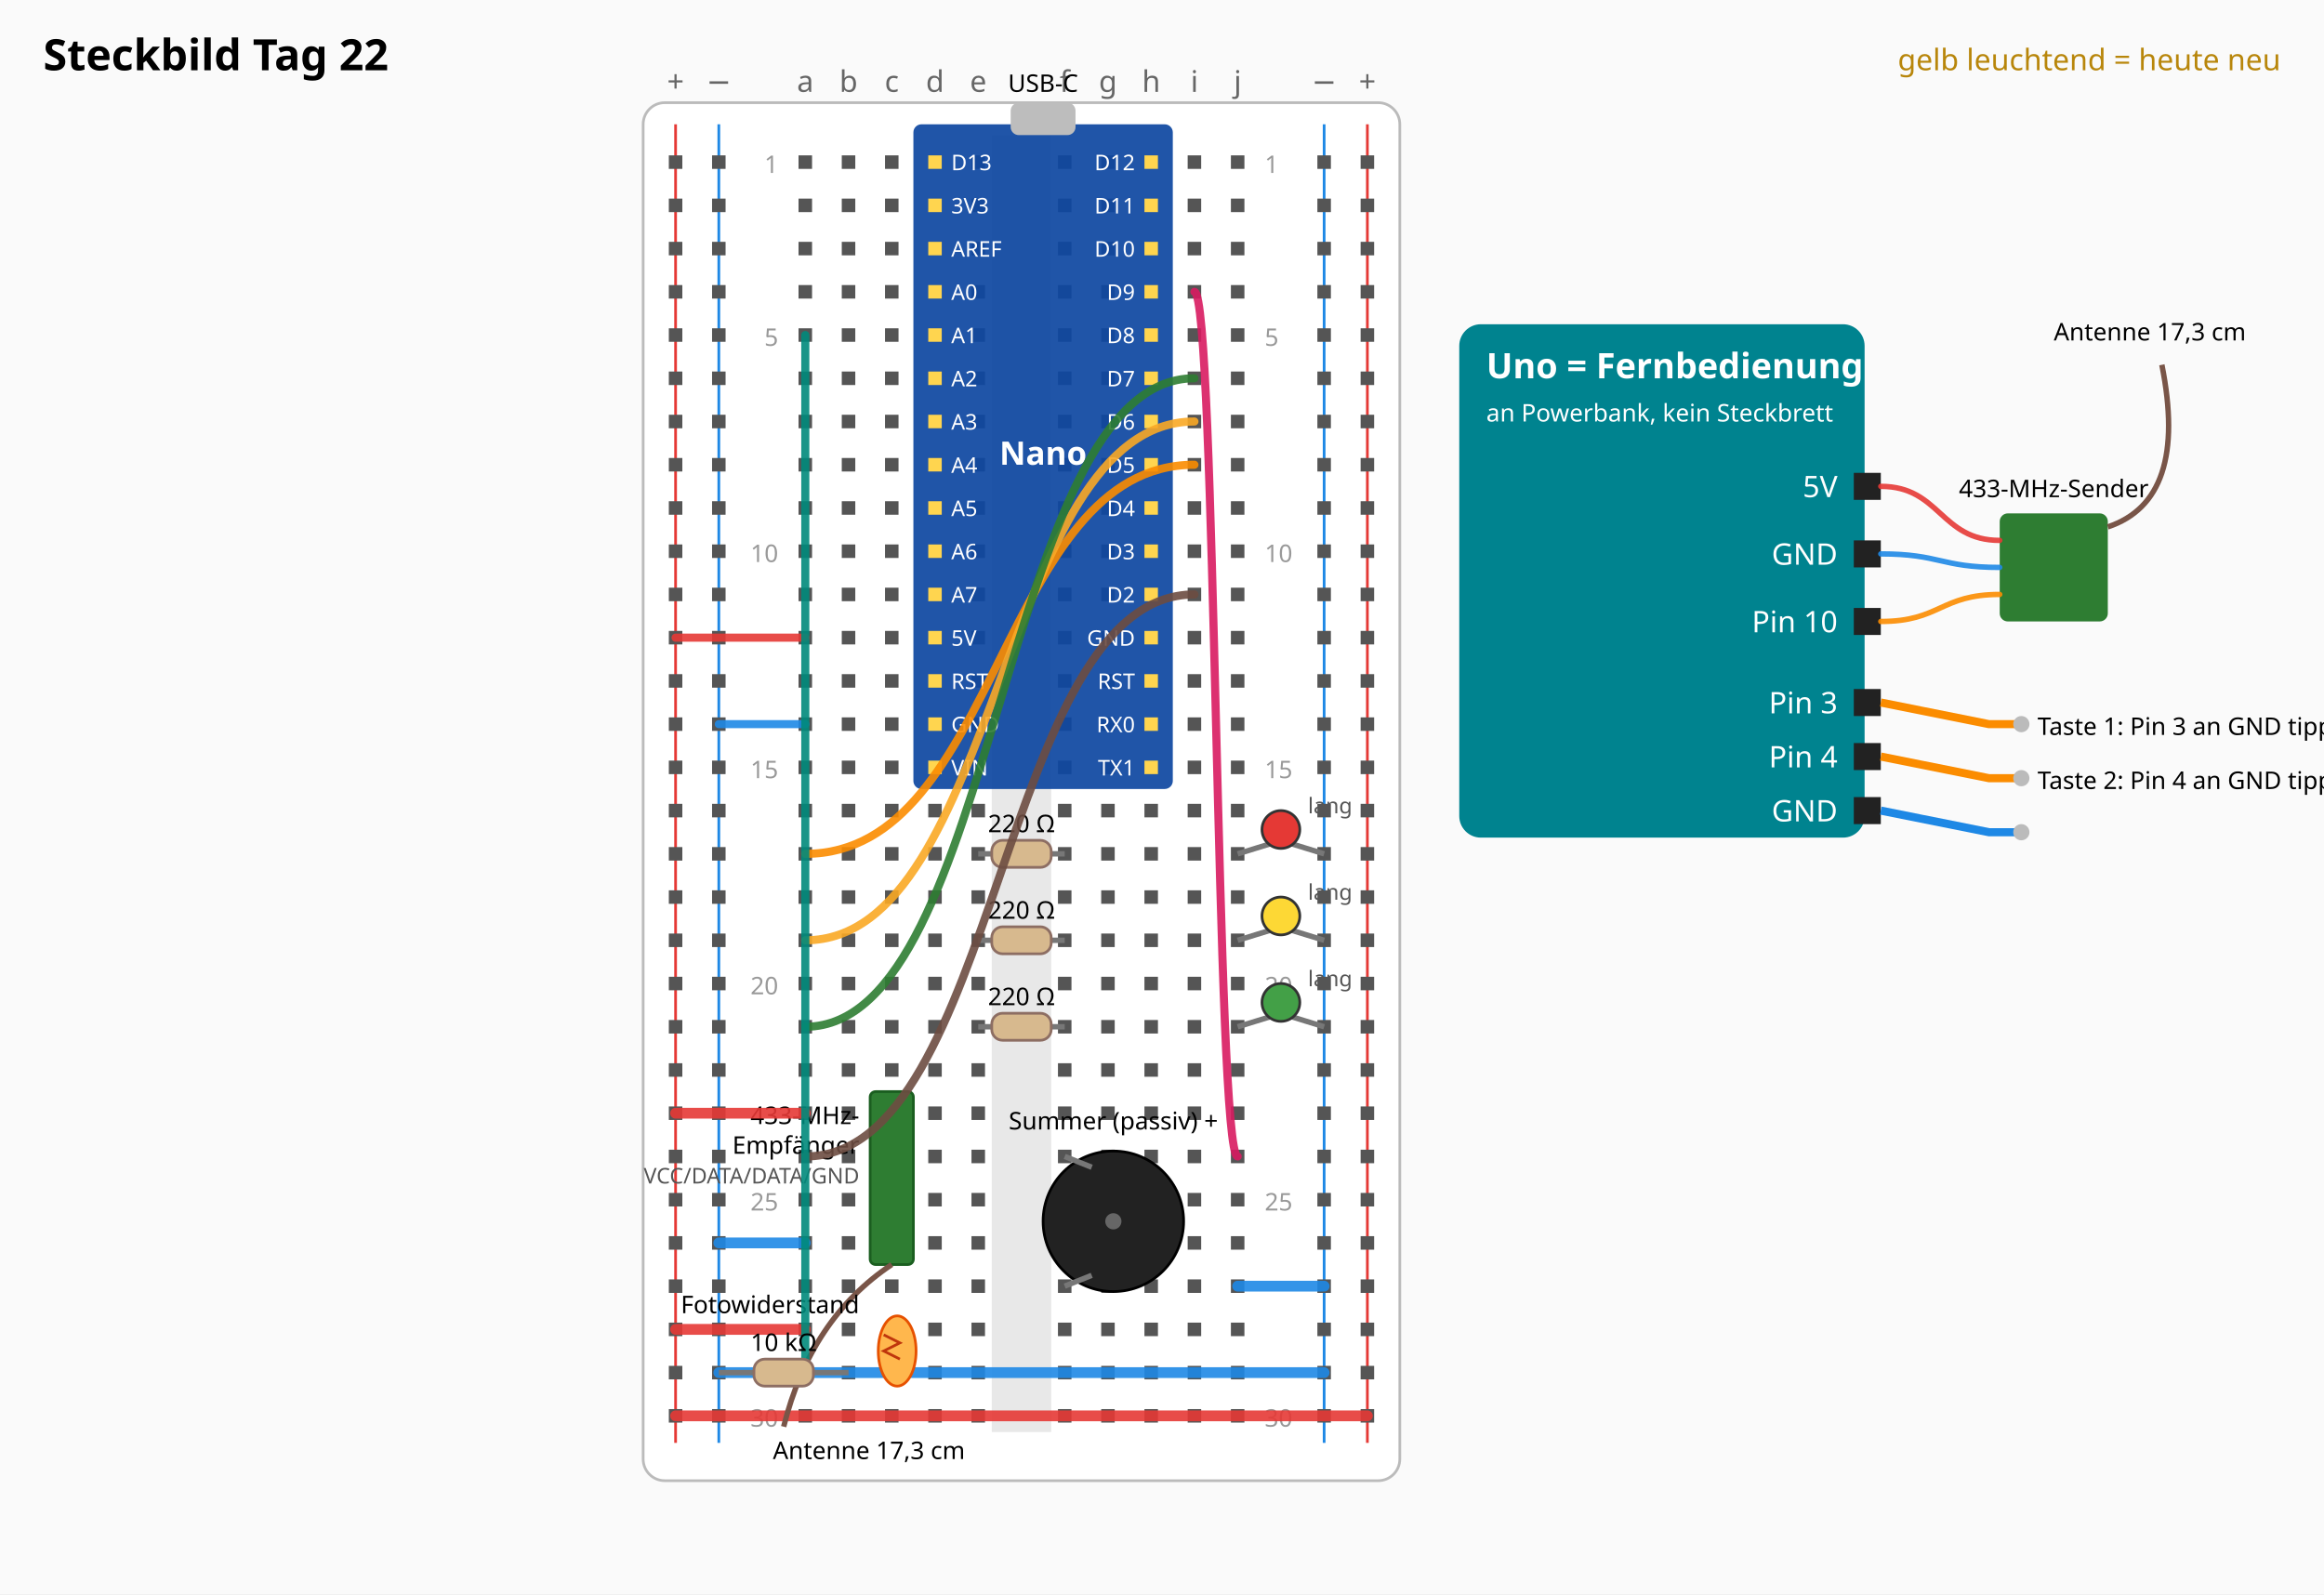
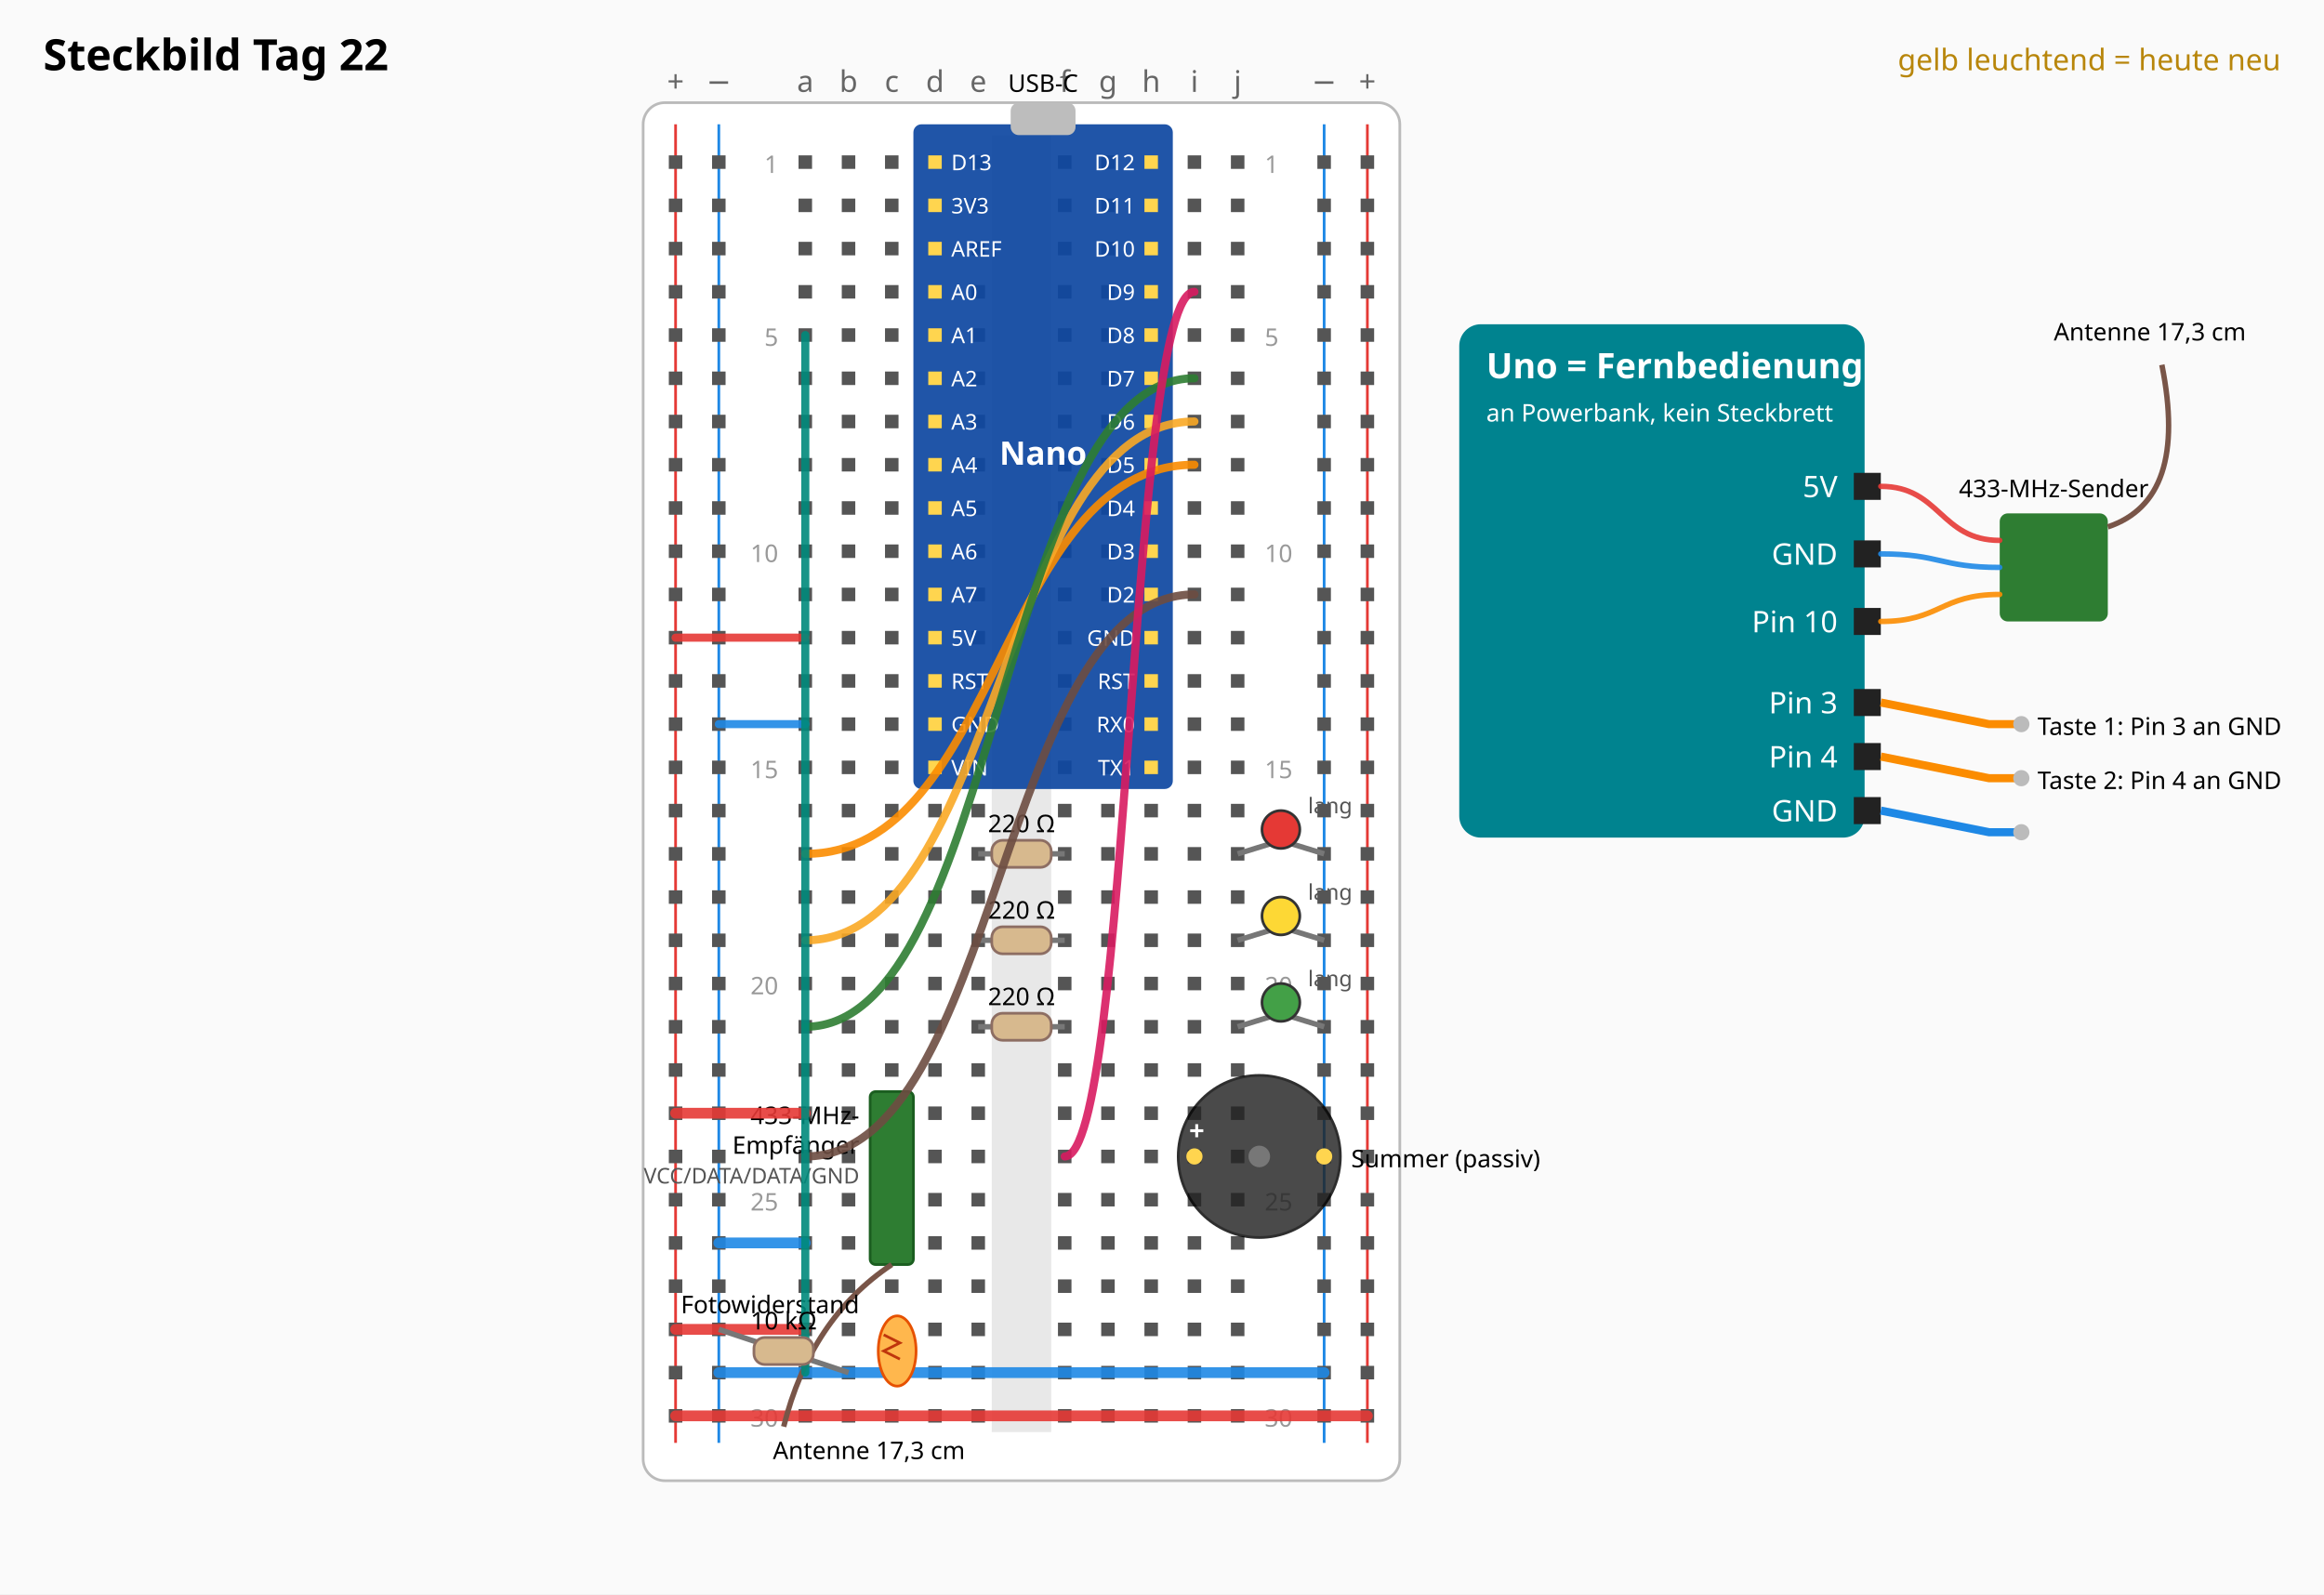
<svg xmlns="http://www.w3.org/2000/svg" viewBox="0 0 860 590" font-family="sans-serif" font-size="11">
  <defs>
    <filter id="glow" filterUnits="userSpaceOnUse" x="0" y="0" width="860" height="590">
      <feDropShadow dx="0" dy="0" stdDeviation="2.5" flood-color="#ffd400" flood-opacity="1" />
    </filter>
  </defs>
  <rect width="860" height="590" fill="#fafafa" />
  <text x="16" y="26" font-size="16" font-weight="bold">Steckbild Tag 22</text>
  <text x="844" y="26" text-anchor="end" fill="#b8860b">gelb leuchtend = heute neu</text>
  <rect x="238" y="38" width="280" height="510" rx="8" fill="#ffffff" stroke="#bbb" />
  <rect x="367" y="50" width="22" height="480" fill="#e8e8e8" />
  <line x1="250" y1="46" x2="250" y2="534" stroke="#e53935" stroke-width="1" />
  <line x1="506" y1="46" x2="506" y2="534" stroke="#e53935" stroke-width="1" />
  <line x1="266" y1="46" x2="266" y2="534" stroke="#1e88e5" stroke-width="1" />
  <line x1="490" y1="46" x2="490" y2="534" stroke="#1e88e5" stroke-width="1" />
  <text x="250" y="34" text-anchor="middle" fill="#666">+</text>
  <rect x="247.5" y="57.5" width="5" height="5" fill="#555" />
  <rect x="247.5" y="73.5" width="5" height="5" fill="#555" />
  <rect x="247.5" y="89.5" width="5" height="5" fill="#555" />
  <rect x="247.5" y="105.5" width="5" height="5" fill="#555" />
  <rect x="247.5" y="121.5" width="5" height="5" fill="#555" />
  <rect x="247.5" y="137.5" width="5" height="5" fill="#555" />
  <rect x="247.5" y="153.5" width="5" height="5" fill="#555" />
  <rect x="247.5" y="169.5" width="5" height="5" fill="#555" />
  <rect x="247.5" y="185.5" width="5" height="5" fill="#555" />
  <rect x="247.5" y="201.5" width="5" height="5" fill="#555" />
  <rect x="247.5" y="217.5" width="5" height="5" fill="#555" />
  <rect x="247.5" y="233.5" width="5" height="5" fill="#555" />
  <rect x="247.5" y="249.5" width="5" height="5" fill="#555" />
  <rect x="247.5" y="265.5" width="5" height="5" fill="#555" />
  <rect x="247.5" y="281.5" width="5" height="5" fill="#555" />
  <rect x="247.5" y="297.5" width="5" height="5" fill="#555" />
  <rect x="247.5" y="313.5" width="5" height="5" fill="#555" />
  <rect x="247.5" y="329.5" width="5" height="5" fill="#555" />
  <rect x="247.5" y="345.5" width="5" height="5" fill="#555" />
  <rect x="247.5" y="361.5" width="5" height="5" fill="#555" />
  <rect x="247.5" y="377.5" width="5" height="5" fill="#555" />
  <rect x="247.5" y="393.5" width="5" height="5" fill="#555" />
  <rect x="247.5" y="409.5" width="5" height="5" fill="#555" />
  <rect x="247.5" y="425.5" width="5" height="5" fill="#555" />
  <rect x="247.5" y="441.5" width="5" height="5" fill="#555" />
  <rect x="247.5" y="457.5" width="5" height="5" fill="#555" />
  <rect x="247.5" y="473.5" width="5" height="5" fill="#555" />
  <rect x="247.5" y="489.5" width="5" height="5" fill="#555" />
  <rect x="247.5" y="505.5" width="5" height="5" fill="#555" />
  <rect x="247.5" y="521.5" width="5" height="5" fill="#555" />
  <text x="266" y="34" text-anchor="middle" fill="#666">−</text>
  <rect x="263.5" y="57.5" width="5" height="5" fill="#555" />
  <rect x="263.5" y="73.5" width="5" height="5" fill="#555" />
  <rect x="263.5" y="89.5" width="5" height="5" fill="#555" />
  <rect x="263.5" y="105.5" width="5" height="5" fill="#555" />
  <rect x="263.5" y="121.5" width="5" height="5" fill="#555" />
  <rect x="263.5" y="137.5" width="5" height="5" fill="#555" />
  <rect x="263.5" y="153.5" width="5" height="5" fill="#555" />
  <rect x="263.5" y="169.5" width="5" height="5" fill="#555" />
  <rect x="263.5" y="185.5" width="5" height="5" fill="#555" />
  <rect x="263.5" y="201.5" width="5" height="5" fill="#555" />
  <rect x="263.5" y="217.5" width="5" height="5" fill="#555" />
  <rect x="263.5" y="233.5" width="5" height="5" fill="#555" />
  <rect x="263.5" y="249.5" width="5" height="5" fill="#555" />
  <rect x="263.5" y="265.5" width="5" height="5" fill="#555" />
  <rect x="263.5" y="281.5" width="5" height="5" fill="#555" />
  <rect x="263.5" y="297.5" width="5" height="5" fill="#555" />
  <rect x="263.5" y="313.5" width="5" height="5" fill="#555" />
  <rect x="263.5" y="329.5" width="5" height="5" fill="#555" />
  <rect x="263.5" y="345.5" width="5" height="5" fill="#555" />
  <rect x="263.5" y="361.5" width="5" height="5" fill="#555" />
  <rect x="263.5" y="377.5" width="5" height="5" fill="#555" />
  <rect x="263.5" y="393.5" width="5" height="5" fill="#555" />
  <rect x="263.5" y="409.5" width="5" height="5" fill="#555" />
  <rect x="263.5" y="425.5" width="5" height="5" fill="#555" />
  <rect x="263.5" y="441.5" width="5" height="5" fill="#555" />
  <rect x="263.5" y="457.5" width="5" height="5" fill="#555" />
  <rect x="263.5" y="473.5" width="5" height="5" fill="#555" />
  <rect x="263.5" y="489.5" width="5" height="5" fill="#555" />
  <rect x="263.5" y="505.5" width="5" height="5" fill="#555" />
  <rect x="263.5" y="521.5" width="5" height="5" fill="#555" />
  <text x="298" y="34" text-anchor="middle" fill="#666">a</text>
  <rect x="295.5" y="57.5" width="5" height="5" fill="#555" />
  <rect x="295.5" y="73.5" width="5" height="5" fill="#555" />
  <rect x="295.5" y="89.5" width="5" height="5" fill="#555" />
  <rect x="295.5" y="105.5" width="5" height="5" fill="#555" />
  <rect x="295.5" y="121.5" width="5" height="5" fill="#555" />
  <rect x="295.5" y="137.5" width="5" height="5" fill="#555" />
  <rect x="295.5" y="153.5" width="5" height="5" fill="#555" />
  <rect x="295.5" y="169.5" width="5" height="5" fill="#555" />
  <rect x="295.5" y="185.5" width="5" height="5" fill="#555" />
  <rect x="295.5" y="201.5" width="5" height="5" fill="#555" />
  <rect x="295.5" y="217.5" width="5" height="5" fill="#555" />
  <rect x="295.5" y="233.5" width="5" height="5" fill="#555" />
  <rect x="295.5" y="249.5" width="5" height="5" fill="#555" />
  <rect x="295.5" y="265.5" width="5" height="5" fill="#555" />
  <rect x="295.5" y="281.5" width="5" height="5" fill="#555" />
  <rect x="295.5" y="297.5" width="5" height="5" fill="#555" />
  <rect x="295.5" y="313.5" width="5" height="5" fill="#555" />
  <rect x="295.5" y="329.5" width="5" height="5" fill="#555" />
  <rect x="295.5" y="345.5" width="5" height="5" fill="#555" />
  <rect x="295.5" y="361.5" width="5" height="5" fill="#555" />
  <rect x="295.5" y="377.5" width="5" height="5" fill="#555" />
  <rect x="295.5" y="393.5" width="5" height="5" fill="#555" />
  <rect x="295.5" y="409.5" width="5" height="5" fill="#555" />
  <rect x="295.5" y="425.5" width="5" height="5" fill="#555" />
  <rect x="295.5" y="441.5" width="5" height="5" fill="#555" />
  <rect x="295.5" y="457.5" width="5" height="5" fill="#555" />
  <rect x="295.5" y="473.5" width="5" height="5" fill="#555" />
  <rect x="295.5" y="489.5" width="5" height="5" fill="#555" />
  <rect x="295.5" y="505.5" width="5" height="5" fill="#555" />
  <rect x="295.5" y="521.5" width="5" height="5" fill="#555" />
  <text x="314" y="34" text-anchor="middle" fill="#666">b</text>
  <rect x="311.5" y="57.5" width="5" height="5" fill="#555" />
  <rect x="311.5" y="73.5" width="5" height="5" fill="#555" />
  <rect x="311.5" y="89.5" width="5" height="5" fill="#555" />
  <rect x="311.5" y="105.5" width="5" height="5" fill="#555" />
  <rect x="311.5" y="121.5" width="5" height="5" fill="#555" />
  <rect x="311.5" y="137.5" width="5" height="5" fill="#555" />
  <rect x="311.5" y="153.5" width="5" height="5" fill="#555" />
  <rect x="311.5" y="169.5" width="5" height="5" fill="#555" />
  <rect x="311.5" y="185.5" width="5" height="5" fill="#555" />
  <rect x="311.5" y="201.5" width="5" height="5" fill="#555" />
  <rect x="311.5" y="217.5" width="5" height="5" fill="#555" />
  <rect x="311.5" y="233.5" width="5" height="5" fill="#555" />
  <rect x="311.5" y="249.5" width="5" height="5" fill="#555" />
  <rect x="311.5" y="265.5" width="5" height="5" fill="#555" />
  <rect x="311.5" y="281.5" width="5" height="5" fill="#555" />
  <rect x="311.5" y="297.5" width="5" height="5" fill="#555" />
  <rect x="311.5" y="313.5" width="5" height="5" fill="#555" />
  <rect x="311.5" y="329.5" width="5" height="5" fill="#555" />
  <rect x="311.5" y="345.5" width="5" height="5" fill="#555" />
  <rect x="311.5" y="361.5" width="5" height="5" fill="#555" />
  <rect x="311.5" y="377.5" width="5" height="5" fill="#555" />
  <rect x="311.5" y="393.5" width="5" height="5" fill="#555" />
  <rect x="311.5" y="409.5" width="5" height="5" fill="#555" />
  <rect x="311.5" y="425.5" width="5" height="5" fill="#555" />
  <rect x="311.5" y="441.5" width="5" height="5" fill="#555" />
  <rect x="311.5" y="457.5" width="5" height="5" fill="#555" />
  <rect x="311.5" y="473.5" width="5" height="5" fill="#555" />
  <rect x="311.5" y="489.5" width="5" height="5" fill="#555" />
  <rect x="311.5" y="505.5" width="5" height="5" fill="#555" />
  <rect x="311.5" y="521.5" width="5" height="5" fill="#555" />
  <text x="330" y="34" text-anchor="middle" fill="#666">c</text>
  <rect x="327.5" y="57.5" width="5" height="5" fill="#555" />
  <rect x="327.5" y="73.5" width="5" height="5" fill="#555" />
  <rect x="327.5" y="89.5" width="5" height="5" fill="#555" />
  <rect x="327.5" y="105.5" width="5" height="5" fill="#555" />
  <rect x="327.5" y="121.5" width="5" height="5" fill="#555" />
  <rect x="327.5" y="137.5" width="5" height="5" fill="#555" />
  <rect x="327.5" y="153.5" width="5" height="5" fill="#555" />
  <rect x="327.5" y="169.5" width="5" height="5" fill="#555" />
  <rect x="327.5" y="185.5" width="5" height="5" fill="#555" />
  <rect x="327.5" y="201.5" width="5" height="5" fill="#555" />
  <rect x="327.5" y="217.5" width="5" height="5" fill="#555" />
  <rect x="327.5" y="233.5" width="5" height="5" fill="#555" />
  <rect x="327.5" y="249.5" width="5" height="5" fill="#555" />
  <rect x="327.5" y="265.5" width="5" height="5" fill="#555" />
  <rect x="327.5" y="281.5" width="5" height="5" fill="#555" />
  <rect x="327.5" y="297.5" width="5" height="5" fill="#555" />
  <rect x="327.5" y="313.5" width="5" height="5" fill="#555" />
  <rect x="327.5" y="329.5" width="5" height="5" fill="#555" />
  <rect x="327.5" y="345.5" width="5" height="5" fill="#555" />
  <rect x="327.5" y="361.5" width="5" height="5" fill="#555" />
  <rect x="327.5" y="377.5" width="5" height="5" fill="#555" />
  <rect x="327.5" y="393.5" width="5" height="5" fill="#555" />
  <rect x="327.5" y="409.5" width="5" height="5" fill="#555" />
  <rect x="327.5" y="425.5" width="5" height="5" fill="#555" />
  <rect x="327.5" y="441.5" width="5" height="5" fill="#555" />
  <rect x="327.5" y="457.5" width="5" height="5" fill="#555" />
  <rect x="327.5" y="473.5" width="5" height="5" fill="#555" />
  <rect x="327.5" y="489.5" width="5" height="5" fill="#555" />
  <rect x="327.5" y="505.5" width="5" height="5" fill="#555" />
  <rect x="327.5" y="521.5" width="5" height="5" fill="#555" />
  <text x="346" y="34" text-anchor="middle" fill="#666">d</text>
  <rect x="343.5" y="57.5" width="5" height="5" fill="#555" />
  <rect x="343.5" y="73.5" width="5" height="5" fill="#555" />
  <rect x="343.5" y="89.5" width="5" height="5" fill="#555" />
  <rect x="343.5" y="105.5" width="5" height="5" fill="#555" />
  <rect x="343.5" y="121.5" width="5" height="5" fill="#555" />
  <rect x="343.5" y="137.5" width="5" height="5" fill="#555" />
  <rect x="343.5" y="153.5" width="5" height="5" fill="#555" />
  <rect x="343.5" y="169.5" width="5" height="5" fill="#555" />
  <rect x="343.5" y="185.5" width="5" height="5" fill="#555" />
  <rect x="343.5" y="201.5" width="5" height="5" fill="#555" />
  <rect x="343.5" y="217.5" width="5" height="5" fill="#555" />
  <rect x="343.5" y="233.5" width="5" height="5" fill="#555" />
  <rect x="343.5" y="249.5" width="5" height="5" fill="#555" />
  <rect x="343.5" y="265.5" width="5" height="5" fill="#555" />
  <rect x="343.5" y="281.5" width="5" height="5" fill="#555" />
  <rect x="343.5" y="297.5" width="5" height="5" fill="#555" />
  <rect x="343.5" y="313.5" width="5" height="5" fill="#555" />
  <rect x="343.5" y="329.5" width="5" height="5" fill="#555" />
  <rect x="343.5" y="345.5" width="5" height="5" fill="#555" />
  <rect x="343.5" y="361.5" width="5" height="5" fill="#555" />
  <rect x="343.5" y="377.5" width="5" height="5" fill="#555" />
  <rect x="343.5" y="393.5" width="5" height="5" fill="#555" />
  <rect x="343.5" y="409.5" width="5" height="5" fill="#555" />
  <rect x="343.5" y="425.5" width="5" height="5" fill="#555" />
  <rect x="343.5" y="441.5" width="5" height="5" fill="#555" />
  <rect x="343.5" y="457.5" width="5" height="5" fill="#555" />
  <rect x="343.5" y="473.5" width="5" height="5" fill="#555" />
  <rect x="343.5" y="489.5" width="5" height="5" fill="#555" />
  <rect x="343.5" y="505.5" width="5" height="5" fill="#555" />
  <rect x="343.5" y="521.5" width="5" height="5" fill="#555" />
  <text x="362" y="34" text-anchor="middle" fill="#666">e</text>
  <rect x="359.5" y="57.5" width="5" height="5" fill="#555" />
  <rect x="359.5" y="73.5" width="5" height="5" fill="#555" />
  <rect x="359.5" y="89.5" width="5" height="5" fill="#555" />
  <rect x="359.5" y="105.5" width="5" height="5" fill="#555" />
  <rect x="359.5" y="121.5" width="5" height="5" fill="#555" />
  <rect x="359.5" y="137.5" width="5" height="5" fill="#555" />
  <rect x="359.5" y="153.5" width="5" height="5" fill="#555" />
  <rect x="359.5" y="169.5" width="5" height="5" fill="#555" />
  <rect x="359.5" y="185.5" width="5" height="5" fill="#555" />
  <rect x="359.5" y="201.5" width="5" height="5" fill="#555" />
  <rect x="359.5" y="217.5" width="5" height="5" fill="#555" />
  <rect x="359.5" y="233.5" width="5" height="5" fill="#555" />
  <rect x="359.5" y="249.5" width="5" height="5" fill="#555" />
  <rect x="359.5" y="265.5" width="5" height="5" fill="#555" />
  <rect x="359.5" y="281.5" width="5" height="5" fill="#555" />
  <rect x="359.5" y="297.5" width="5" height="5" fill="#555" />
  <rect x="359.5" y="313.5" width="5" height="5" fill="#555" />
  <rect x="359.5" y="329.5" width="5" height="5" fill="#555" />
  <rect x="359.5" y="345.5" width="5" height="5" fill="#555" />
  <rect x="359.5" y="361.5" width="5" height="5" fill="#555" />
  <rect x="359.5" y="377.5" width="5" height="5" fill="#555" />
  <rect x="359.5" y="393.5" width="5" height="5" fill="#555" />
  <rect x="359.5" y="409.5" width="5" height="5" fill="#555" />
  <rect x="359.5" y="425.5" width="5" height="5" fill="#555" />
  <rect x="359.5" y="441.5" width="5" height="5" fill="#555" />
  <rect x="359.5" y="457.5" width="5" height="5" fill="#555" />
  <rect x="359.5" y="473.5" width="5" height="5" fill="#555" />
  <rect x="359.5" y="489.5" width="5" height="5" fill="#555" />
  <rect x="359.5" y="505.5" width="5" height="5" fill="#555" />
  <rect x="359.5" y="521.5" width="5" height="5" fill="#555" />
  <text x="394" y="34" text-anchor="middle" fill="#666">f</text>
  <rect x="391.5" y="57.5" width="5" height="5" fill="#555" />
  <rect x="391.5" y="73.5" width="5" height="5" fill="#555" />
  <rect x="391.5" y="89.5" width="5" height="5" fill="#555" />
  <rect x="391.5" y="105.5" width="5" height="5" fill="#555" />
  <rect x="391.5" y="121.5" width="5" height="5" fill="#555" />
  <rect x="391.5" y="137.5" width="5" height="5" fill="#555" />
  <rect x="391.5" y="153.5" width="5" height="5" fill="#555" />
  <rect x="391.5" y="169.5" width="5" height="5" fill="#555" />
  <rect x="391.5" y="185.5" width="5" height="5" fill="#555" />
  <rect x="391.5" y="201.5" width="5" height="5" fill="#555" />
  <rect x="391.5" y="217.5" width="5" height="5" fill="#555" />
  <rect x="391.5" y="233.5" width="5" height="5" fill="#555" />
  <rect x="391.5" y="249.5" width="5" height="5" fill="#555" />
  <rect x="391.5" y="265.5" width="5" height="5" fill="#555" />
  <rect x="391.5" y="281.5" width="5" height="5" fill="#555" />
  <rect x="391.5" y="297.5" width="5" height="5" fill="#555" />
  <rect x="391.5" y="313.5" width="5" height="5" fill="#555" />
  <rect x="391.5" y="329.5" width="5" height="5" fill="#555" />
  <rect x="391.5" y="345.5" width="5" height="5" fill="#555" />
  <rect x="391.5" y="361.5" width="5" height="5" fill="#555" />
  <rect x="391.5" y="377.5" width="5" height="5" fill="#555" />
  <rect x="391.5" y="393.5" width="5" height="5" fill="#555" />
  <rect x="391.5" y="409.5" width="5" height="5" fill="#555" />
  <rect x="391.5" y="425.5" width="5" height="5" fill="#555" />
  <rect x="391.5" y="441.5" width="5" height="5" fill="#555" />
  <rect x="391.5" y="457.5" width="5" height="5" fill="#555" />
  <rect x="391.5" y="473.5" width="5" height="5" fill="#555" />
  <rect x="391.5" y="489.5" width="5" height="5" fill="#555" />
  <rect x="391.5" y="505.5" width="5" height="5" fill="#555" />
  <rect x="391.5" y="521.5" width="5" height="5" fill="#555" />
  <text x="410" y="34" text-anchor="middle" fill="#666">g</text>
  <rect x="407.5" y="57.5" width="5" height="5" fill="#555" />
  <rect x="407.5" y="73.5" width="5" height="5" fill="#555" />
  <rect x="407.5" y="89.5" width="5" height="5" fill="#555" />
  <rect x="407.5" y="105.5" width="5" height="5" fill="#555" />
  <rect x="407.5" y="121.5" width="5" height="5" fill="#555" />
  <rect x="407.5" y="137.5" width="5" height="5" fill="#555" />
  <rect x="407.5" y="153.5" width="5" height="5" fill="#555" />
  <rect x="407.5" y="169.5" width="5" height="5" fill="#555" />
  <rect x="407.5" y="185.5" width="5" height="5" fill="#555" />
  <rect x="407.5" y="201.5" width="5" height="5" fill="#555" />
  <rect x="407.5" y="217.5" width="5" height="5" fill="#555" />
  <rect x="407.5" y="233.5" width="5" height="5" fill="#555" />
  <rect x="407.5" y="249.5" width="5" height="5" fill="#555" />
  <rect x="407.5" y="265.5" width="5" height="5" fill="#555" />
  <rect x="407.5" y="281.5" width="5" height="5" fill="#555" />
  <rect x="407.5" y="297.5" width="5" height="5" fill="#555" />
  <rect x="407.5" y="313.5" width="5" height="5" fill="#555" />
  <rect x="407.5" y="329.5" width="5" height="5" fill="#555" />
  <rect x="407.5" y="345.5" width="5" height="5" fill="#555" />
  <rect x="407.5" y="361.5" width="5" height="5" fill="#555" />
  <rect x="407.5" y="377.5" width="5" height="5" fill="#555" />
  <rect x="407.5" y="393.5" width="5" height="5" fill="#555" />
  <rect x="407.5" y="409.5" width="5" height="5" fill="#555" />
  <rect x="407.5" y="425.5" width="5" height="5" fill="#555" />
  <rect x="407.5" y="441.5" width="5" height="5" fill="#555" />
  <rect x="407.5" y="457.5" width="5" height="5" fill="#555" />
  <rect x="407.5" y="473.5" width="5" height="5" fill="#555" />
  <rect x="407.5" y="489.5" width="5" height="5" fill="#555" />
  <rect x="407.5" y="505.5" width="5" height="5" fill="#555" />
  <rect x="407.5" y="521.5" width="5" height="5" fill="#555" />
  <text x="426" y="34" text-anchor="middle" fill="#666">h</text>
  <rect x="423.5" y="57.5" width="5" height="5" fill="#555" />
  <rect x="423.5" y="73.5" width="5" height="5" fill="#555" />
  <rect x="423.5" y="89.5" width="5" height="5" fill="#555" />
  <rect x="423.5" y="105.5" width="5" height="5" fill="#555" />
  <rect x="423.5" y="121.5" width="5" height="5" fill="#555" />
  <rect x="423.5" y="137.5" width="5" height="5" fill="#555" />
  <rect x="423.5" y="153.5" width="5" height="5" fill="#555" />
  <rect x="423.5" y="169.5" width="5" height="5" fill="#555" />
  <rect x="423.5" y="185.5" width="5" height="5" fill="#555" />
  <rect x="423.5" y="201.5" width="5" height="5" fill="#555" />
  <rect x="423.5" y="217.5" width="5" height="5" fill="#555" />
  <rect x="423.5" y="233.5" width="5" height="5" fill="#555" />
  <rect x="423.5" y="249.5" width="5" height="5" fill="#555" />
  <rect x="423.5" y="265.5" width="5" height="5" fill="#555" />
  <rect x="423.5" y="281.5" width="5" height="5" fill="#555" />
  <rect x="423.5" y="297.5" width="5" height="5" fill="#555" />
  <rect x="423.5" y="313.5" width="5" height="5" fill="#555" />
  <rect x="423.5" y="329.5" width="5" height="5" fill="#555" />
  <rect x="423.5" y="345.5" width="5" height="5" fill="#555" />
  <rect x="423.5" y="361.5" width="5" height="5" fill="#555" />
  <rect x="423.5" y="377.5" width="5" height="5" fill="#555" />
  <rect x="423.5" y="393.5" width="5" height="5" fill="#555" />
  <rect x="423.5" y="409.5" width="5" height="5" fill="#555" />
  <rect x="423.5" y="425.5" width="5" height="5" fill="#555" />
  <rect x="423.5" y="441.5" width="5" height="5" fill="#555" />
  <rect x="423.5" y="457.5" width="5" height="5" fill="#555" />
  <rect x="423.5" y="473.5" width="5" height="5" fill="#555" />
  <rect x="423.5" y="489.5" width="5" height="5" fill="#555" />
  <rect x="423.5" y="505.5" width="5" height="5" fill="#555" />
  <rect x="423.5" y="521.5" width="5" height="5" fill="#555" />
  <text x="442" y="34" text-anchor="middle" fill="#666">i</text>
  <rect x="439.5" y="57.5" width="5" height="5" fill="#555" />
  <rect x="439.5" y="73.5" width="5" height="5" fill="#555" />
  <rect x="439.5" y="89.5" width="5" height="5" fill="#555" />
  <rect x="439.5" y="105.5" width="5" height="5" fill="#555" />
  <rect x="439.5" y="121.5" width="5" height="5" fill="#555" />
  <rect x="439.5" y="137.5" width="5" height="5" fill="#555" />
  <rect x="439.5" y="153.5" width="5" height="5" fill="#555" />
  <rect x="439.5" y="169.5" width="5" height="5" fill="#555" />
  <rect x="439.5" y="185.5" width="5" height="5" fill="#555" />
  <rect x="439.5" y="201.5" width="5" height="5" fill="#555" />
  <rect x="439.5" y="217.5" width="5" height="5" fill="#555" />
  <rect x="439.5" y="233.5" width="5" height="5" fill="#555" />
  <rect x="439.5" y="249.5" width="5" height="5" fill="#555" />
  <rect x="439.5" y="265.5" width="5" height="5" fill="#555" />
  <rect x="439.5" y="281.5" width="5" height="5" fill="#555" />
  <rect x="439.5" y="297.5" width="5" height="5" fill="#555" />
  <rect x="439.5" y="313.5" width="5" height="5" fill="#555" />
  <rect x="439.5" y="329.5" width="5" height="5" fill="#555" />
  <rect x="439.5" y="345.5" width="5" height="5" fill="#555" />
  <rect x="439.5" y="361.5" width="5" height="5" fill="#555" />
  <rect x="439.5" y="377.5" width="5" height="5" fill="#555" />
  <rect x="439.5" y="393.5" width="5" height="5" fill="#555" />
  <rect x="439.5" y="409.5" width="5" height="5" fill="#555" />
  <rect x="439.5" y="425.5" width="5" height="5" fill="#555" />
  <rect x="439.5" y="441.5" width="5" height="5" fill="#555" />
  <rect x="439.5" y="457.5" width="5" height="5" fill="#555" />
  <rect x="439.5" y="473.5" width="5" height="5" fill="#555" />
  <rect x="439.5" y="489.5" width="5" height="5" fill="#555" />
  <rect x="439.5" y="505.5" width="5" height="5" fill="#555" />
  <rect x="439.5" y="521.5" width="5" height="5" fill="#555" />
  <text x="458" y="34" text-anchor="middle" fill="#666">j</text>
  <rect x="455.5" y="57.5" width="5" height="5" fill="#555" />
  <rect x="455.5" y="73.5" width="5" height="5" fill="#555" />
  <rect x="455.5" y="89.5" width="5" height="5" fill="#555" />
  <rect x="455.5" y="105.5" width="5" height="5" fill="#555" />
  <rect x="455.5" y="121.5" width="5" height="5" fill="#555" />
  <rect x="455.5" y="137.5" width="5" height="5" fill="#555" />
  <rect x="455.5" y="153.5" width="5" height="5" fill="#555" />
  <rect x="455.5" y="169.5" width="5" height="5" fill="#555" />
  <rect x="455.5" y="185.5" width="5" height="5" fill="#555" />
  <rect x="455.5" y="201.5" width="5" height="5" fill="#555" />
  <rect x="455.5" y="217.5" width="5" height="5" fill="#555" />
  <rect x="455.5" y="233.5" width="5" height="5" fill="#555" />
  <rect x="455.5" y="249.5" width="5" height="5" fill="#555" />
  <rect x="455.5" y="265.5" width="5" height="5" fill="#555" />
  <rect x="455.5" y="281.5" width="5" height="5" fill="#555" />
  <rect x="455.5" y="297.5" width="5" height="5" fill="#555" />
  <rect x="455.5" y="313.5" width="5" height="5" fill="#555" />
  <rect x="455.5" y="329.5" width="5" height="5" fill="#555" />
  <rect x="455.5" y="345.5" width="5" height="5" fill="#555" />
  <rect x="455.5" y="361.5" width="5" height="5" fill="#555" />
  <rect x="455.5" y="377.5" width="5" height="5" fill="#555" />
  <rect x="455.5" y="393.5" width="5" height="5" fill="#555" />
  <rect x="455.5" y="409.5" width="5" height="5" fill="#555" />
  <rect x="455.5" y="425.5" width="5" height="5" fill="#555" />
  <rect x="455.5" y="441.5" width="5" height="5" fill="#555" />
  <rect x="455.5" y="457.5" width="5" height="5" fill="#555" />
  <rect x="455.5" y="473.5" width="5" height="5" fill="#555" />
  <rect x="455.5" y="489.5" width="5" height="5" fill="#555" />
  <rect x="455.5" y="505.5" width="5" height="5" fill="#555" />
  <rect x="455.5" y="521.5" width="5" height="5" fill="#555" />
  <text x="490" y="34" text-anchor="middle" fill="#666">−</text>
  <rect x="487.5" y="57.5" width="5" height="5" fill="#555" />
  <rect x="487.5" y="73.5" width="5" height="5" fill="#555" />
  <rect x="487.5" y="89.5" width="5" height="5" fill="#555" />
  <rect x="487.5" y="105.5" width="5" height="5" fill="#555" />
  <rect x="487.5" y="121.5" width="5" height="5" fill="#555" />
  <rect x="487.5" y="137.5" width="5" height="5" fill="#555" />
  <rect x="487.5" y="153.5" width="5" height="5" fill="#555" />
  <rect x="487.5" y="169.5" width="5" height="5" fill="#555" />
  <rect x="487.5" y="185.5" width="5" height="5" fill="#555" />
  <rect x="487.5" y="201.5" width="5" height="5" fill="#555" />
  <rect x="487.5" y="217.5" width="5" height="5" fill="#555" />
  <rect x="487.5" y="233.5" width="5" height="5" fill="#555" />
  <rect x="487.5" y="249.5" width="5" height="5" fill="#555" />
  <rect x="487.5" y="265.5" width="5" height="5" fill="#555" />
  <rect x="487.5" y="281.5" width="5" height="5" fill="#555" />
  <rect x="487.5" y="297.5" width="5" height="5" fill="#555" />
  <rect x="487.5" y="313.5" width="5" height="5" fill="#555" />
  <rect x="487.5" y="329.5" width="5" height="5" fill="#555" />
  <rect x="487.5" y="345.5" width="5" height="5" fill="#555" />
  <rect x="487.5" y="361.5" width="5" height="5" fill="#555" />
  <rect x="487.5" y="377.5" width="5" height="5" fill="#555" />
  <rect x="487.5" y="393.5" width="5" height="5" fill="#555" />
  <rect x="487.5" y="409.5" width="5" height="5" fill="#555" />
  <rect x="487.5" y="425.5" width="5" height="5" fill="#555" />
  <rect x="487.5" y="441.5" width="5" height="5" fill="#555" />
  <rect x="487.5" y="457.5" width="5" height="5" fill="#555" />
  <rect x="487.5" y="473.5" width="5" height="5" fill="#555" />
  <rect x="487.5" y="489.5" width="5" height="5" fill="#555" />
  <rect x="487.5" y="505.5" width="5" height="5" fill="#555" />
  <rect x="487.5" y="521.5" width="5" height="5" fill="#555" />
  <text x="506" y="34" text-anchor="middle" fill="#666">+</text>
  <rect x="503.5" y="57.5" width="5" height="5" fill="#555" />
  <rect x="503.5" y="73.5" width="5" height="5" fill="#555" />
  <rect x="503.5" y="89.5" width="5" height="5" fill="#555" />
  <rect x="503.5" y="105.5" width="5" height="5" fill="#555" />
  <rect x="503.5" y="121.5" width="5" height="5" fill="#555" />
  <rect x="503.5" y="137.5" width="5" height="5" fill="#555" />
  <rect x="503.5" y="153.5" width="5" height="5" fill="#555" />
  <rect x="503.5" y="169.5" width="5" height="5" fill="#555" />
  <rect x="503.5" y="185.5" width="5" height="5" fill="#555" />
  <rect x="503.5" y="201.5" width="5" height="5" fill="#555" />
  <rect x="503.5" y="217.5" width="5" height="5" fill="#555" />
  <rect x="503.5" y="233.5" width="5" height="5" fill="#555" />
  <rect x="503.5" y="249.5" width="5" height="5" fill="#555" />
  <rect x="503.5" y="265.5" width="5" height="5" fill="#555" />
  <rect x="503.5" y="281.5" width="5" height="5" fill="#555" />
  <rect x="503.5" y="297.5" width="5" height="5" fill="#555" />
  <rect x="503.5" y="313.5" width="5" height="5" fill="#555" />
  <rect x="503.5" y="329.5" width="5" height="5" fill="#555" />
  <rect x="503.5" y="345.5" width="5" height="5" fill="#555" />
  <rect x="503.5" y="361.5" width="5" height="5" fill="#555" />
  <rect x="503.5" y="377.5" width="5" height="5" fill="#555" />
  <rect x="503.5" y="393.5" width="5" height="5" fill="#555" />
  <rect x="503.5" y="409.5" width="5" height="5" fill="#555" />
  <rect x="503.5" y="425.5" width="5" height="5" fill="#555" />
  <rect x="503.5" y="441.5" width="5" height="5" fill="#555" />
  <rect x="503.5" y="457.5" width="5" height="5" fill="#555" />
  <rect x="503.5" y="473.5" width="5" height="5" fill="#555" />
  <rect x="503.5" y="489.5" width="5" height="5" fill="#555" />
  <rect x="503.5" y="505.5" width="5" height="5" fill="#555" />
  <rect x="503.5" y="521.5" width="5" height="5" fill="#555" />
  <text x="288" y="64" text-anchor="end" fill="#999" font-size="9">1</text>
  <text x="468" y="64" fill="#999" font-size="9">1</text>
  <text x="288" y="128" text-anchor="end" fill="#999" font-size="9">5</text>
  <text x="468" y="128" fill="#999" font-size="9">5</text>
  <text x="288" y="208" text-anchor="end" fill="#999" font-size="9">10</text>
  <text x="468" y="208" fill="#999" font-size="9">10</text>
  <text x="288" y="288" text-anchor="end" fill="#999" font-size="9">15</text>
  <text x="468" y="288" fill="#999" font-size="9">15</text>
  <text x="288" y="368" text-anchor="end" fill="#999" font-size="9">20</text>
  <text x="468" y="368" fill="#999" font-size="9">20</text>
  <text x="288" y="448" text-anchor="end" fill="#999" font-size="9">25</text>
  <text x="468" y="448" fill="#999" font-size="9">25</text>
  <text x="288" y="528" text-anchor="end" fill="#999" font-size="9">30</text>
  <text x="468" y="528" fill="#999" font-size="9">30</text>
  <rect x="338" y="46" width="96" height="246" rx="3" fill="#0d47a1" opacity="0.92" />
  <rect x="374.0" y="38" width="24" height="12" rx="3" fill="#bdbdbd" />
  <text x="386.0" y="172.0" text-anchor="middle" fill="#fff" font-size="12" font-weight="bold">Nano</text>
  <text x="386.0" y="34" text-anchor="middle" font-size="9">USB-C</text>
  <text x="352" y="63" fill="#fff" font-size="8">D13</text>
  <text x="420" y="63" fill="#fff" font-size="8" text-anchor="end">D12</text>
  <rect x="343.5" y="57.5" width="5" height="5" fill="#ffd54f" />
  <rect x="423.5" y="57.5" width="5" height="5" fill="#ffd54f" />
  <text x="352" y="79" fill="#fff" font-size="8">3V3</text>
  <text x="420" y="79" fill="#fff" font-size="8" text-anchor="end">D11</text>
  <rect x="343.5" y="73.5" width="5" height="5" fill="#ffd54f" />
  <rect x="423.5" y="73.5" width="5" height="5" fill="#ffd54f" />
  <text x="352" y="95" fill="#fff" font-size="8">AREF</text>
  <text x="420" y="95" fill="#fff" font-size="8" text-anchor="end">D10</text>
  <rect x="343.5" y="89.5" width="5" height="5" fill="#ffd54f" />
  <rect x="423.5" y="89.5" width="5" height="5" fill="#ffd54f" />
  <text x="352" y="111" fill="#fff" font-size="8">A0</text>
  <text x="420" y="111" fill="#fff" font-size="8" text-anchor="end">D9</text>
  <rect x="343.5" y="105.5" width="5" height="5" fill="#ffd54f" />
  <rect x="423.5" y="105.5" width="5" height="5" fill="#ffd54f" />
  <text x="352" y="127" fill="#fff" font-size="8">A1</text>
  <text x="420" y="127" fill="#fff" font-size="8" text-anchor="end">D8</text>
  <rect x="343.5" y="121.5" width="5" height="5" fill="#ffd54f" />
  <rect x="423.5" y="121.5" width="5" height="5" fill="#ffd54f" />
  <text x="352" y="143" fill="#fff" font-size="8">A2</text>
  <text x="420" y="143" fill="#fff" font-size="8" text-anchor="end">D7</text>
  <rect x="343.5" y="137.5" width="5" height="5" fill="#ffd54f" />
  <rect x="423.5" y="137.5" width="5" height="5" fill="#ffd54f" />
  <text x="352" y="159" fill="#fff" font-size="8">A3</text>
  <text x="420" y="159" fill="#fff" font-size="8" text-anchor="end">D6</text>
  <rect x="343.5" y="153.5" width="5" height="5" fill="#ffd54f" />
  <rect x="423.5" y="153.5" width="5" height="5" fill="#ffd54f" />
  <text x="352" y="175" fill="#fff" font-size="8">A4</text>
  <text x="420" y="175" fill="#fff" font-size="8" text-anchor="end">D5</text>
  <rect x="343.5" y="169.5" width="5" height="5" fill="#ffd54f" />
  <rect x="423.5" y="169.5" width="5" height="5" fill="#ffd54f" />
  <text x="352" y="191" fill="#fff" font-size="8">A5</text>
  <text x="420" y="191" fill="#fff" font-size="8" text-anchor="end">D4</text>
  <rect x="343.5" y="185.5" width="5" height="5" fill="#ffd54f" />
  <rect x="423.5" y="185.5" width="5" height="5" fill="#ffd54f" />
  <text x="352" y="207" fill="#fff" font-size="8">A6</text>
  <text x="420" y="207" fill="#fff" font-size="8" text-anchor="end">D3</text>
  <rect x="343.5" y="201.5" width="5" height="5" fill="#ffd54f" />
  <rect x="423.5" y="201.5" width="5" height="5" fill="#ffd54f" />
  <text x="352" y="223" fill="#fff" font-size="8">A7</text>
  <text x="420" y="223" fill="#fff" font-size="8" text-anchor="end">D2</text>
  <rect x="343.5" y="217.5" width="5" height="5" fill="#ffd54f" />
  <rect x="423.5" y="217.5" width="5" height="5" fill="#ffd54f" />
  <text x="352" y="239" fill="#fff" font-size="8">5V</text>
  <text x="420" y="239" fill="#fff" font-size="8" text-anchor="end">GND</text>
  <rect x="343.5" y="233.5" width="5" height="5" fill="#ffd54f" />
  <rect x="423.5" y="233.5" width="5" height="5" fill="#ffd54f" />
  <text x="352" y="255" fill="#fff" font-size="8">RST</text>
  <text x="420" y="255" fill="#fff" font-size="8" text-anchor="end">RST</text>
  <rect x="343.5" y="249.5" width="5" height="5" fill="#ffd54f" />
  <rect x="423.5" y="249.5" width="5" height="5" fill="#ffd54f" />
  <text x="352" y="271" fill="#fff" font-size="8">GND</text>
  <text x="420" y="271" fill="#fff" font-size="8" text-anchor="end">RX0</text>
  <rect x="343.5" y="265.5" width="5" height="5" fill="#ffd54f" />
  <rect x="423.5" y="265.5" width="5" height="5" fill="#ffd54f" />
  <text x="352" y="287" fill="#fff" font-size="8">VIN</text>
  <text x="420" y="287" fill="#fff" font-size="8" text-anchor="end">TX1</text>
  <rect x="343.5" y="281.5" width="5" height="5" fill="#ffd54f" />
  <rect x="423.5" y="281.5" width="5" height="5" fill="#ffd54f" />
  <path d="M298,236 C274.0,236 274.0,236 250,236" fill="none" stroke="#e53935" stroke-width="3" stroke-linecap="round" opacity="0.9" />
  <path d="M298,268 C282.0,268 282.0,268 266,268" fill="none" stroke="#1e88e5" stroke-width="3" stroke-linecap="round" opacity="0.9" />
  <path d="M250,524 C378.0,524 378.0,524 506,524" fill="none" stroke="#e53935" stroke-width="4" stroke-linecap="round" opacity="0.9" />
  <path d="M266,508 C378.0,508 378.0,508 490,508" fill="none" stroke="#1e88e5" stroke-width="4" stroke-linecap="round" opacity="0.9" />
  <line x1="362" y1="316" x2="394" y2="316" stroke="#777" stroke-width="2" />
  <rect x="367.0" y="311.0" width="22" height="10" rx="4" fill="#d7b98e" stroke="#8d6e63" />
  <text x="378.0" y="308.0" text-anchor="middle" font-size="9">220 Ω</text>
  <line x1="458" y1="316" x2="471.0" y2="312" stroke="#777" stroke-width="2" />
  <line x1="490" y1="316" x2="477.0" y2="312" stroke="#777" stroke-width="2" />
  <circle cx="474.0" cy="307" r="7" fill="#e53935" stroke="#333" />
  <text x="484.0" y="301" font-size="8" fill="#555">lang</text>
  <path d="M442,172 C370.0,172 370.0,316 298,316" fill="none" stroke="#fb8c00" stroke-width="3" stroke-linecap="round" opacity="0.9" />
  <line x1="362" y1="348" x2="394" y2="348" stroke="#777" stroke-width="2" />
  <rect x="367.0" y="343.0" width="22" height="10" rx="4" fill="#d7b98e" stroke="#8d6e63" />
  <text x="378.0" y="340.0" text-anchor="middle" font-size="9">220 Ω</text>
  <line x1="458" y1="348" x2="471.0" y2="344" stroke="#777" stroke-width="2" />
  <line x1="490" y1="348" x2="477.0" y2="344" stroke="#777" stroke-width="2" />
  <circle cx="474.0" cy="339" r="7" fill="#fdd835" stroke="#333" />
  <text x="484.0" y="333" font-size="8" fill="#555">lang</text>
  <path d="M442,156 C370.0,156 370.0,348 298,348" fill="none" stroke="#f9a825" stroke-width="3" stroke-linecap="round" opacity="0.9" />
  <line x1="362" y1="380" x2="394" y2="380" stroke="#777" stroke-width="2" />
  <rect x="367.0" y="375.0" width="22" height="10" rx="4" fill="#d7b98e" stroke="#8d6e63" />
  <text x="378.0" y="372.0" text-anchor="middle" font-size="9">220 Ω</text>
  <line x1="458" y1="380" x2="471.0" y2="376" stroke="#777" stroke-width="2" />
  <line x1="490" y1="380" x2="477.0" y2="376" stroke="#777" stroke-width="2" />
  <circle cx="474.0" cy="371" r="7" fill="#43a047" stroke="#333" />
  <text x="484.0" y="365" font-size="8" fill="#555">lang</text>
  <path d="M442,140 C370.0,140 370.0,380 298,380" fill="none" stroke="#2e7d32" stroke-width="3" stroke-linecap="round" opacity="0.9" />
  <rect x="322" y="404" width="16" height="64" rx="2" fill="#2e7d32" stroke="#1b5e20" />
  <text x="318" y="416" text-anchor="end" font-size="9">433-MHz-</text>
  <text x="318" y="427" text-anchor="end" font-size="9">Empfänger</text>
  <text x="318" y="438" text-anchor="end" font-size="8" fill="#555">VCC/DATA/DATA/GND</text>
  <path d="M330,468 q-30,20 -40,60" stroke="#795548" stroke-width="2" fill="none" />
  <text x="286" y="540" font-size="9">Antenne 17,3 cm</text>
  <path d="M250,412 C274.0,412 274.0,412 298,412" fill="none" stroke="#e53935" stroke-width="4" stroke-linecap="round" opacity="0.9" />
  <path d="M442,220 C370.0,220 370.0,428 298,428" fill="none" stroke="#6d4c41" stroke-width="3" stroke-linecap="round" opacity="0.9" />
  <path d="M298,460 C282.0,460 282.0,460 266,460" fill="none" stroke="#1e88e5" stroke-width="4" stroke-linecap="round" opacity="0.9" />
-   <circle cx="412" cy="452.0" r="26.0" fill="#222" stroke="#000" />
-   <circle cx="412" cy="452.0" r="3" fill="#666" />
-   <text x="412" y="418" text-anchor="middle" font-size="9">Summer (passiv) +</text>
-   <line x1="394" y1="428" x2="404" y2="432" stroke="#777" stroke-width="2" />
-   <line x1="394" y1="476" x2="404" y2="472" stroke="#777" stroke-width="2" />
-   <path d="M442,108 C450.0,108 450.0,428 458,428" fill="none" stroke="#d81b60" stroke-width="3" stroke-linecap="round" opacity="0.9" />
-   <path d="M458,476 C474.0,476 474.0,476 490,476" fill="none" stroke="#1e88e5" stroke-width="4" stroke-linecap="round" opacity="0.9" />
+   <path d="M442,108 C418.0,108 418.0,428 394,428" fill="none" stroke="#d81b60" stroke-width="3" stroke-linecap="round" opacity="0.9" />
+   <circle cx="466.0" cy="428" r="30" fill="#222" stroke="#000" opacity="0.82" />
+   <circle cx="466.0" cy="428" r="4" fill="#777" />
+   <circle cx="442" cy="428" r="3" fill="#ffd54f" />
+   <circle cx="490" cy="428" r="3" fill="#ffd54f" />
+   <text x="440" y="422" fill="#fff" font-size="10" font-weight="bold">+</text>
+   <text x="500.0" y="432" font-size="9">Summer (passiv)</text>
  <ellipse cx="332" cy="500.0" rx="7" ry="13.0" fill="#ffb74d" stroke="#e65100" />
  <path d="M327,494 l6,3 l-6,3 l6,3" stroke="#bf360c" fill="none" />
  <text x="318" y="486" text-anchor="end" font-size="9">Fotowiderstand</text>
  <path d="M250,492 C274.0,492 274.0,492 298,492" fill="none" stroke="#e53935" stroke-width="4" stroke-linecap="round" opacity="0.9" />
  <path d="M298,124 C298.0,124 298.0,508 298,508" fill="none" stroke="#00897b" stroke-width="3" stroke-linecap="round" opacity="0.9" />
-   <line x1="314" y1="508" x2="266" y2="508" stroke="#777" stroke-width="2" />
-   <rect x="279.0" y="503.0" width="22" height="10" rx="4" fill="#d7b98e" stroke="#8d6e63" />
-   <text x="290.0" y="500.0" text-anchor="middle" font-size="9">10 kΩ</text>
+   <line x1="314" y1="508" x2="266" y2="492" stroke="#777" stroke-width="2" />
+   <rect x="279.0" y="495.0" width="22" height="10" rx="4" fill="#d7b98e" stroke="#8d6e63" />
+   <text x="290.0" y="492.0" text-anchor="middle" font-size="9">10 kΩ</text>
  <rect x="540" y="120" width="150" height="190" rx="8" fill="#00838f" />
  <text x="550" y="140" fill="#fff" font-size="13" font-weight="bold">Uno = Fernbedienung</text>
  <text x="550" y="156" fill="#fff" font-size="9">an Powerbank, kein Steckbrett</text>
  <text x="680" y="184" fill="#fff" text-anchor="end">5V</text>
  <rect x="686" y="175" width="10" height="10" fill="#222" />
  <text x="680" y="209" fill="#fff" text-anchor="end">GND</text>
  <rect x="686" y="200" width="10" height="10" fill="#222" />
  <text x="680" y="234" fill="#fff" text-anchor="end">Pin 10</text>
  <rect x="686" y="225" width="10" height="10" fill="#222" />
  <text x="680" y="264" fill="#fff" text-anchor="end">Pin 3</text>
  <rect x="686" y="255" width="10" height="10" fill="#222" />
  <text x="680" y="284" fill="#fff" text-anchor="end">Pin 4</text>
  <rect x="686" y="275" width="10" height="10" fill="#222" />
  <text x="680" y="304" fill="#fff" text-anchor="end">GND</text>
  <rect x="686" y="295" width="10" height="10" fill="#222" />
  <rect x="740" y="190" width="40" height="40" rx="3" fill="#2e7d32" />
  <text x="760" y="184" text-anchor="middle" font-size="9">433-MHz-Sender</text>
  <path d="M780,195 q30,-10 20,-60" stroke="#795548" stroke-width="2" fill="none" />
  <text x="760" y="126" font-size="9">Antenne 17,3 cm</text>
  <path d="M696,180 C718.0,180 718.0,200 740,200" fill="none" stroke="#e53935" stroke-width="2" stroke-linecap="round" opacity="0.9" />
  <path d="M696,205 C718.0,205 718.0,210 740,210" fill="none" stroke="#1e88e5" stroke-width="2" stroke-linecap="round" opacity="0.9" />
  <path d="M696,230 C718.0,230 718.0,220 740,220" fill="none" stroke="#fb8c00" stroke-width="2" stroke-linecap="round" opacity="0.9" />
  <path d="M696,260 l40,8 l12,0" stroke="#fb8c00" stroke-width="3" fill="none" />
  <circle cx="748" cy="268" r="3" fill="#bbb" />
  <path d="M696,280 l40,8 l12,0" stroke="#fb8c00" stroke-width="3" fill="none" />
  <circle cx="748" cy="288" r="3" fill="#bbb" />
  <path d="M696,300 l40,8 l12,0" stroke="#1e88e5" stroke-width="3" fill="none" />
  <circle cx="748" cy="308" r="3" fill="#bbb" />
-   <text x="754" y="272" font-size="9">Taste 1: Pin 3 an GND tippen</text>
-   <text x="754" y="292" font-size="9">Taste 2: Pin 4 an GND tippen</text>
+   <text x="754" y="272" font-size="9">Taste 1: Pin 3 an GND</text>
+   <text x="754" y="292" font-size="9">Taste 2: Pin 4 an GND</text>
</svg>
